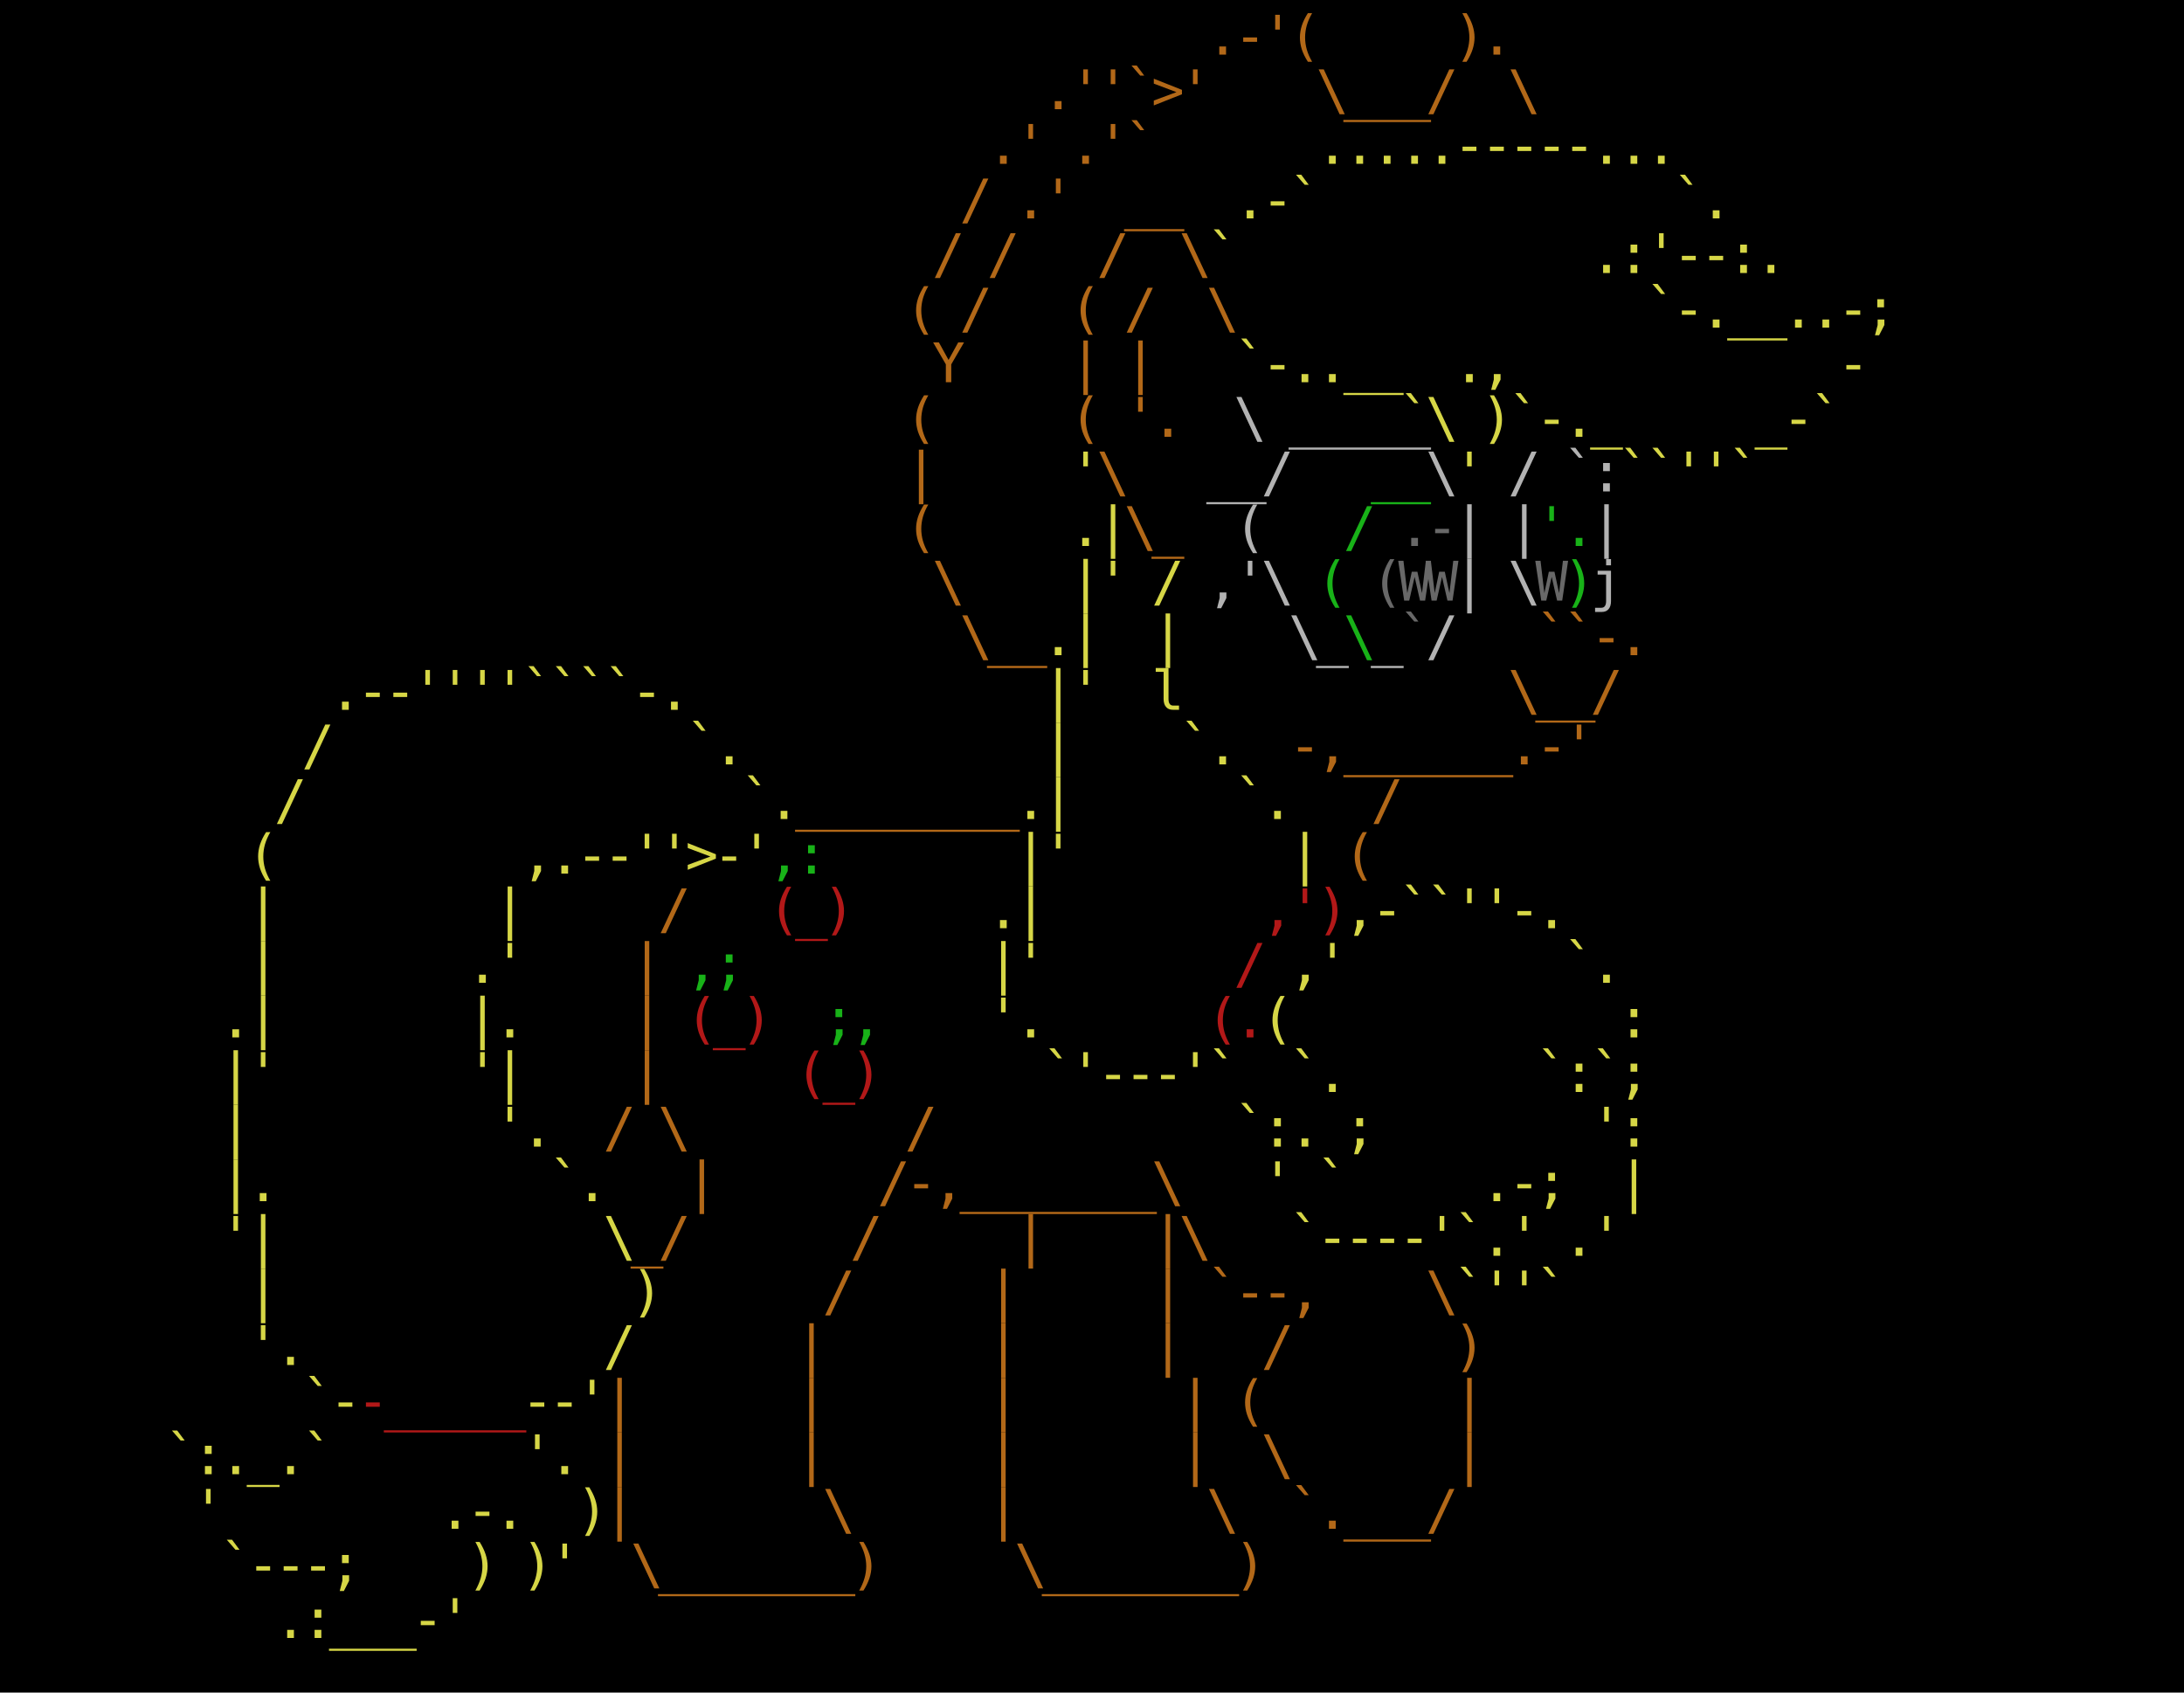
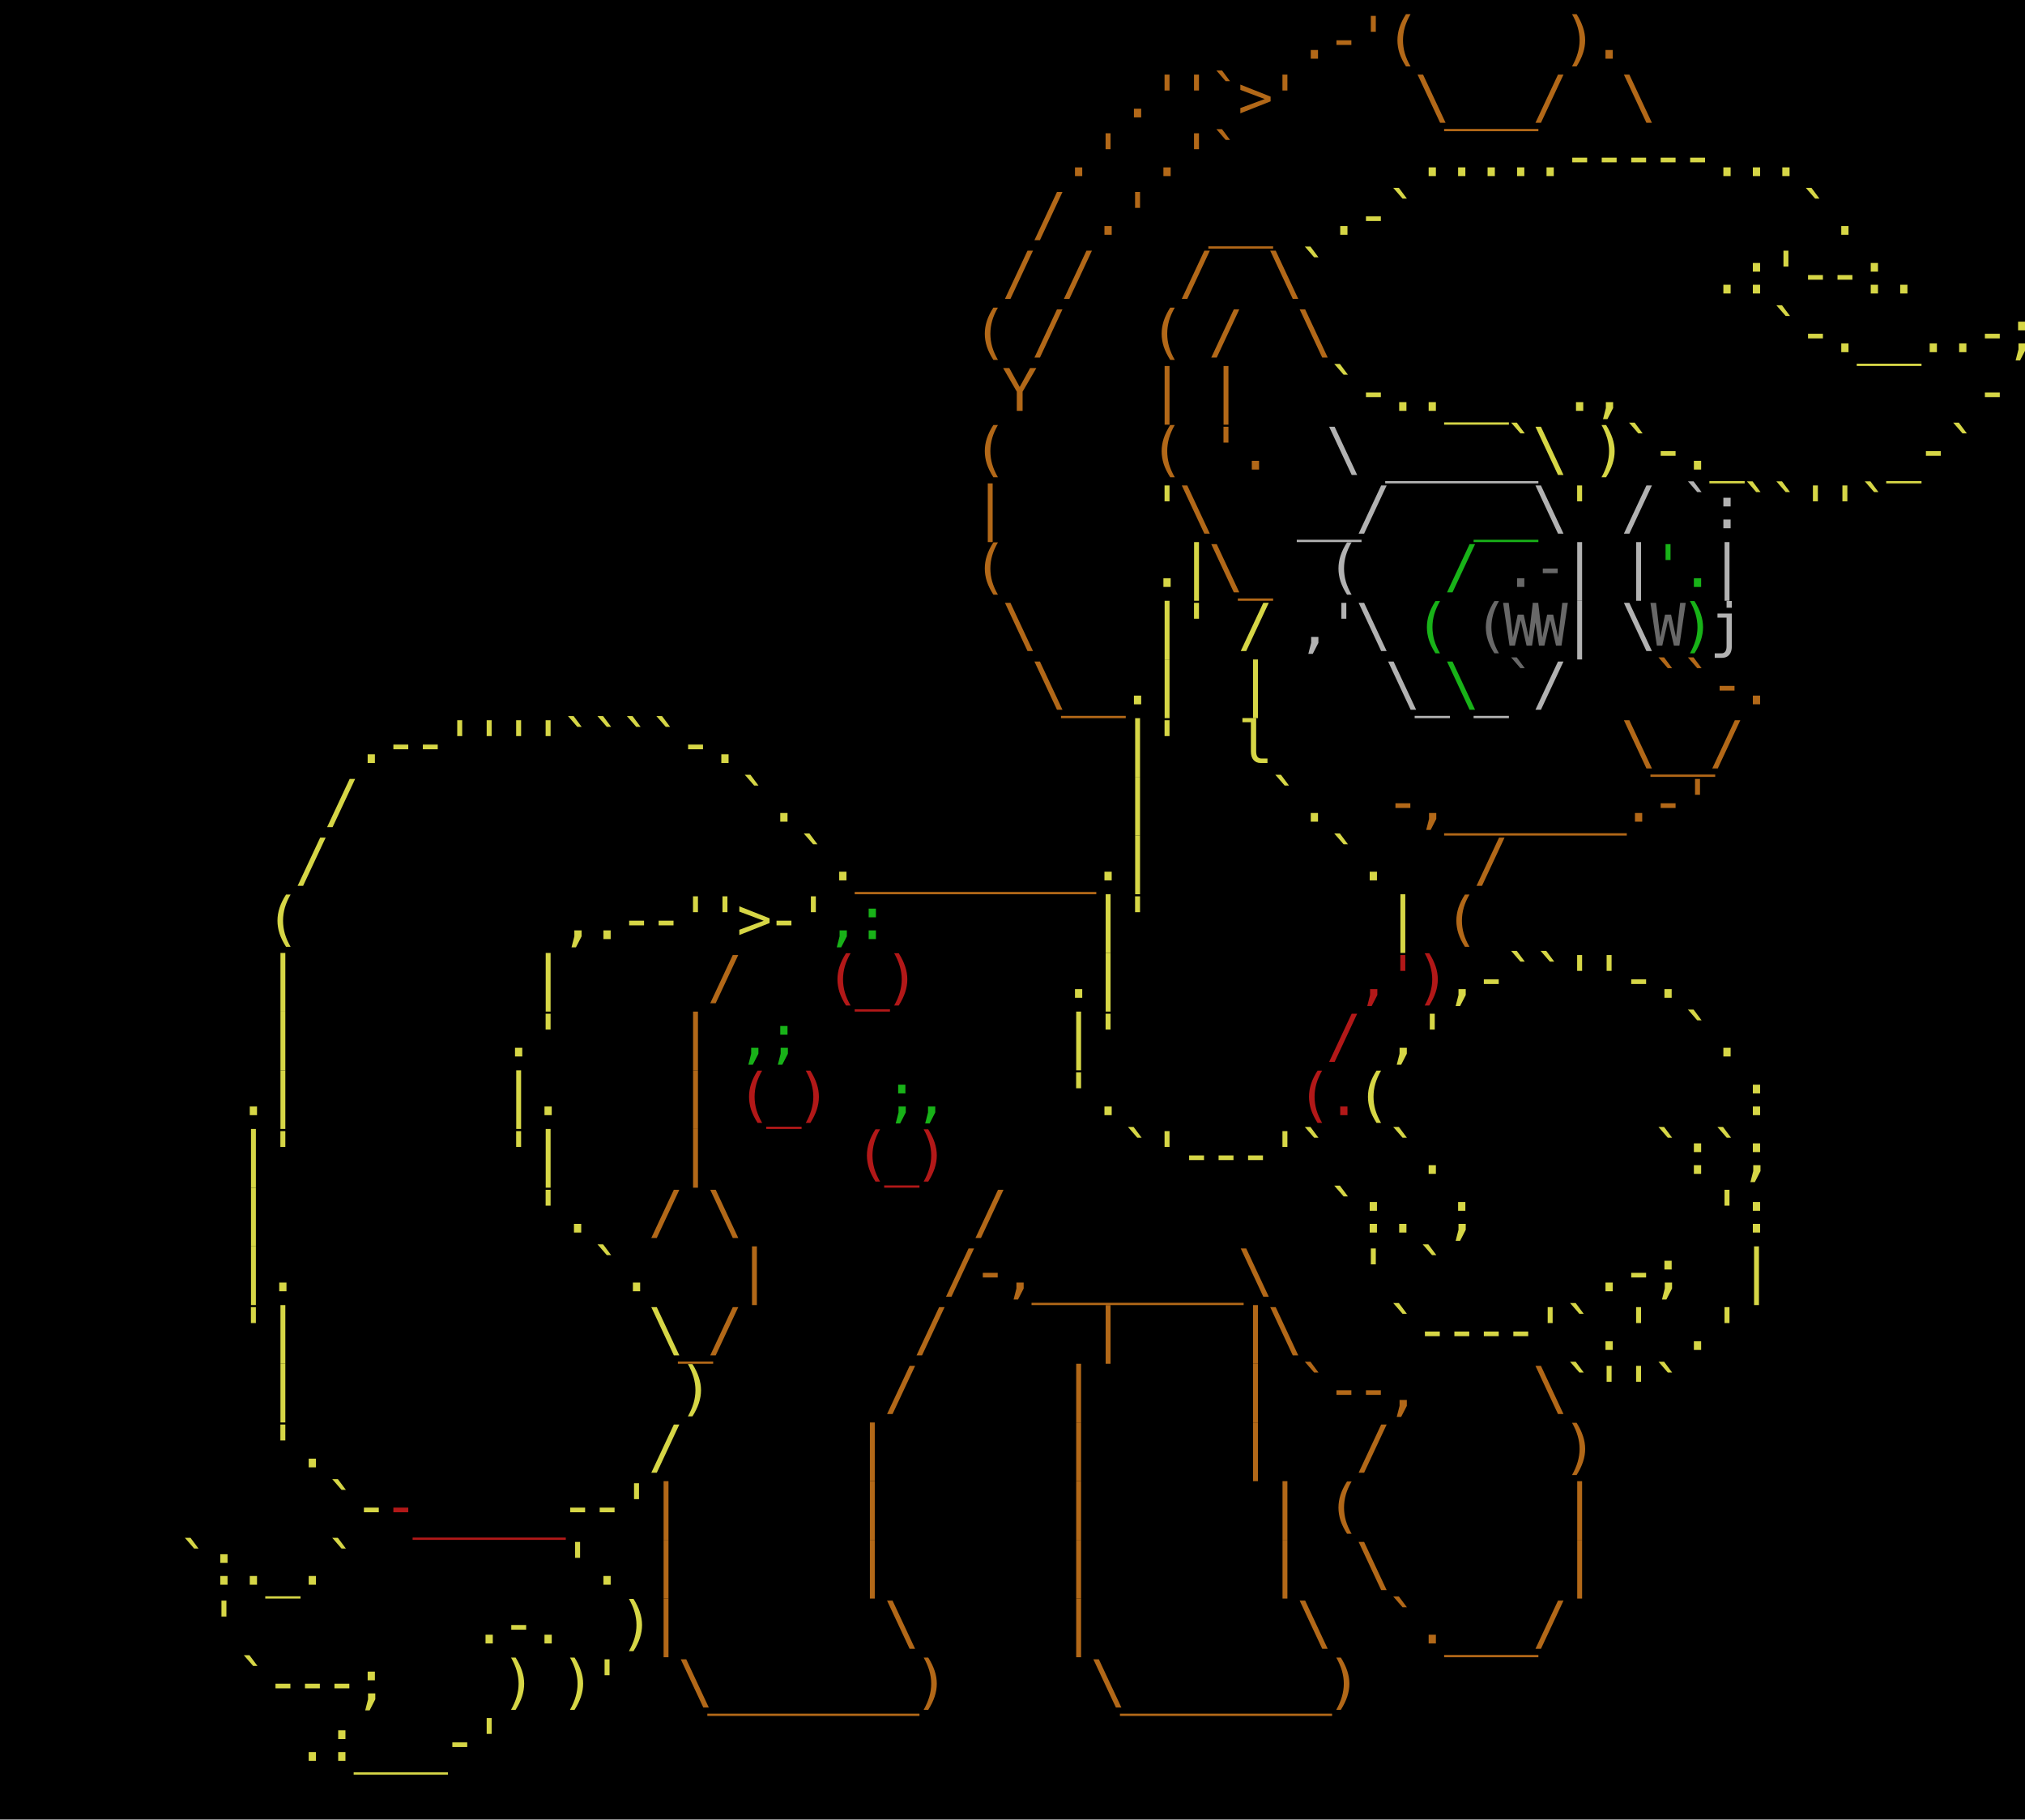
- <svg xmlns="http://www.w3.org/2000/svg" width="480.0" height="372">
-   <rect style="fill:#000000;stroke:none;" width="480.0" height="372" x="0" y="0" />
+ <svg xmlns="http://www.w3.org/2000/svg" width="414.0" height="372">
+   <rect style="fill:#000000;stroke:none;" width="414.0" height="372" x="0" y="0" />
  <text y="0" x="0" style="font-family:monospace;font-size:12px;font-weight:#b2b2b2;fill:white;fill:#686868;letter-spacing:-1.2px" xml:space="preserve">
-     <tspan x="0" y="36">                                                                                </tspan>
-     <tspan x="0" y="48">                                                                                </tspan>
-     <tspan x="0" y="60">                                                                                </tspan>
-     <tspan x="0" y="72">                                                                                </tspan>
-     <tspan x="0" y="84">                                                                                </tspan>
-     <tspan x="0" y="96">                                                                                </tspan>
-     <tspan x="0" y="108">                                                                                </tspan>
-     <tspan x="0" y="120">                                                   .-                           </tspan>
-     <tspan x="0" y="132">                                                  (WW   W                       </tspan>
-     <tspan x="0" y="144">                                                   ` </tspan>
-     <tspan x="0" y="156"> </tspan>
+     <tspan x="0" y="120">                                                   .-</tspan>
+     <tspan x="0" y="132">                                                  (WW   W</tspan>
+     <tspan x="0" y="144">                                                   `</tspan>
  </text>
  <text y="0" x="0" style="font-family:monospace;font-size:12px;font-weight:#b2b2b2;fill:white;fill:#b21818;letter-spacing:-1.2px" xml:space="preserve">
-     <tspan x="0" y="36">                                                </tspan>
-     <tspan x="0" y="48">                                                </tspan>
-     <tspan x="0" y="60">                                                </tspan>
-     <tspan x="0" y="72">                                                </tspan>
-     <tspan x="0" y="84">                                                </tspan>
-     <tspan x="0" y="96">                                                </tspan>
-     <tspan x="0" y="108">                                                </tspan>
-     <tspan x="0" y="120">                                                </tspan>
-     <tspan x="0" y="132">                                                </tspan>
-     <tspan x="0" y="144">                                                </tspan>
-     <tspan x="0" y="156">                                                </tspan>
-     <tspan x="0" y="168">                                                </tspan>
-     <tspan x="0" y="180">                                                </tspan>
-     <tspan x="0" y="192">                                                </tspan>
    <tspan x="0" y="204">                            (_)               ,')</tspan>
-     <tspan x="0" y="216">                                             /  </tspan>
+     <tspan x="0" y="216">                                             /</tspan>
    <tspan x="0" y="228">                         (_)                (.</tspan>
    <tspan x="0" y="240">                             (_)</tspan>
-     <tspan x="0" y="252">                             </tspan>
-     <tspan x="0" y="264">                             </tspan>
-     <tspan x="0" y="276">                             </tspan>
-     <tspan x="0" y="288">                             </tspan>
-     <tspan x="0" y="300">                             </tspan>
-     <tspan x="0" y="312">             -_____          </tspan>
+     <tspan x="0" y="312">             -_____</tspan>
  </text>
  <text y="0" x="0" style="font-family:monospace;font-size:12px;font-weight:#b2b2b2;fill:white;fill:#b2b2b2;letter-spacing:-1.2px" xml:space="preserve">
-     <tspan x="0" y="36">                                                                                </tspan>
-     <tspan x="0" y="48">                                                                                </tspan>
-     <tspan x="0" y="60">                                                                                </tspan>
-     <tspan x="0" y="72">                                                                                </tspan>
-     <tspan x="0" y="84">                                                                                </tspan>
-     <tspan x="0" y="96">                                             \ _____              </tspan>
-     <tspan x="0" y="108">                                            __/     \  / `:      </tspan>
-     <tspan x="0" y="120">                                             (       | |  |                     </tspan>
-     <tspan x="0" y="132">                                            ,'\      | \  j                     </tspan>
-     <tspan x="0" y="144">                                               \_ _ /              </tspan>
+     <tspan x="0" y="96">                                             \ _____</tspan>
+     <tspan x="0" y="108">                                            __/     \  / `:</tspan>
+     <tspan x="0" y="120">                                             (       | |  |</tspan>
+     <tspan x="0" y="132">                                            ,'\      | \  j</tspan>
+     <tspan x="0" y="144">                                               \_ _ /</tspan>
  </text>
  <text y="0" x="0" style="font-family:monospace;font-size:12px;font-weight:#b2b2b2;fill:white;fill:#b26818;letter-spacing:-1.2px" xml:space="preserve">
-     <tspan x="0" y="12">                                            .-'(     ).             </tspan>
-     <tspan x="0" y="24">                                      .''`&gt;'    \___/  \            </tspan>
-     <tspan x="0" y="36">                                    .' .'`                                      </tspan>
-     <tspan x="0" y="48">                                   / .'  __                  </tspan>
-     <tspan x="0" y="60">                                  / /   /  \                 </tspan>
-     <tspan x="0" y="72">                                 ( /   ( /  \                 </tspan>
-     <tspan x="0" y="84">                                  Y    | |                       </tspan>
-     <tspan x="0" y="96">                                 (     ( '.                      </tspan>
-     <tspan x="0" y="108">                                 |      \                        </tspan>
-     <tspan x="0" y="120">                                 (       \_                                     </tspan>
-     <tspan x="0" y="132">                                  \                              </tspan>
-     <tspan x="0" y="144">                                   \__                  ``-.      </tspan>
+     <tspan x="0" y="12">                                            .-'(     ).</tspan>
+     <tspan x="0" y="24">                                      .''`&gt;'    \___/  \</tspan>
+     <tspan x="0" y="36">                                    .' .'`</tspan>
+     <tspan x="0" y="48">                                   / .'  __</tspan>
+     <tspan x="0" y="60">                                  / /   /  \</tspan>
+     <tspan x="0" y="72">                                 ( /   ( /  \</tspan>
+     <tspan x="0" y="84">                                  Y    | |</tspan>
+     <tspan x="0" y="96">                                 (     ( '.</tspan>
+     <tspan x="0" y="108">                                 |      \</tspan>
+     <tspan x="0" y="120">                                 (       \_</tspan>
+     <tspan x="0" y="132">                                  \</tspan>
+     <tspan x="0" y="144">                                   \__                  ``-.</tspan>
    <tspan x="0" y="156">                                                       \__/</tspan>
-     <tspan x="0" y="168">                                               -,______.-' </tspan>
+     <tspan x="0" y="168">                                               -,______.-'</tspan>
    <tspan x="0" y="180">                             ________             /</tspan>
    <tspan x="0" y="192">                                                 (</tspan>
-     <tspan x="0" y="204">                        /                                  </tspan>
-     <tspan x="0" y="216">                       |                                    </tspan>
-     <tspan x="0" y="228">                       |                                   </tspan>
-     <tspan x="0" y="240">                       |                                    </tspan>
-     <tspan x="0" y="252">                      / \        /                         </tspan>
+     <tspan x="0" y="204">                        /</tspan>
+     <tspan x="0" y="216">                       |</tspan>
+     <tspan x="0" y="228">                       |</tspan>
+     <tspan x="0" y="240">                       |</tspan>
+     <tspan x="0" y="252">                      / \        /</tspan>
    <tspan x="0" y="264">                         |      /-,_______\</tspan>
-     <tspan x="0" y="276">                       _/      /     |    |\                 </tspan>
-     <tspan x="0" y="288">                              /     |     | `--,    \        </tspan>
-     <tspan x="0" y="300">                             |      |     |   /      )     </tspan>
-     <tspan x="0" y="312">                      |      |      |      | (       |     </tspan>
-     <tspan x="0" y="324">                      |      |      |      |  \      |     </tspan>
-     <tspan x="0" y="336">                      |       \     |       \  `.___/      </tspan>
-     <tspan x="0" y="348">                       \_______)     \_______)             </tspan>
-     <tspan x="0" y="360">                                                            </tspan>
-     <tspan x="0" y="372"> </tspan>
+     <tspan x="0" y="276">                       _/      /     |    |\</tspan>
+     <tspan x="0" y="288">                              /     |     | `--,    \</tspan>
+     <tspan x="0" y="300">                             |      |     |   /      )</tspan>
+     <tspan x="0" y="312">                      |      |      |      | (       |</tspan>
+     <tspan x="0" y="324">                      |      |      |      |  \      |</tspan>
+     <tspan x="0" y="336">                      |       \     |       \  `.___/</tspan>
+     <tspan x="0" y="348">                       \_______)     \_______)</tspan>
  </text>
  <text y="0" x="0" style="font-family:monospace;font-size:12px;font-weight:#b2b2b2;fill:white;fill:#18b218;letter-spacing:-1.2px" xml:space="preserve">
-     <tspan x="0" y="36">                                                                                </tspan>
-     <tspan x="0" y="48">                                                                  </tspan>
-     <tspan x="0" y="60">                                                                  </tspan>
-     <tspan x="0" y="72">                                                                 </tspan>
-     <tspan x="0" y="84">                                                                 </tspan>
-     <tspan x="0" y="96">                                                                 </tspan>
-     <tspan x="0" y="108">                                                  __                 </tspan>
-     <tspan x="0" y="120">                                                 /      '.                      </tspan>
-     <tspan x="0" y="132">                                                (        )       </tspan>
-     <tspan x="0" y="144">                                                 \                 </tspan>
-     <tspan x="0" y="168">                                                 </tspan>
-     <tspan x="0" y="180">                                                 </tspan>
-     <tspan x="0" y="192">                            ,:                   </tspan>
-     <tspan x="0" y="204">                                   </tspan>
+     <tspan x="0" y="108">                                                  __</tspan>
+     <tspan x="0" y="120">                                                 /      '.</tspan>
+     <tspan x="0" y="132">                                                (        )</tspan>
+     <tspan x="0" y="144">                                                 \</tspan>
+     <tspan x="0" y="192">                            ,:</tspan>
    <tspan x="0" y="216">                         ,;</tspan>
    <tspan x="0" y="228">                              ;,</tspan>
  </text>
  <text y="0" x="0" style="font-family:monospace;font-size:12px;font-weight:#b2b2b2;fill:white;fill:#d6d646;letter-spacing:-1.2px" xml:space="preserve">
-     <tspan x="0" y="12">                                                                    </tspan>
-     <tspan x="0" y="24">                                                                    </tspan>
-     <tspan x="0" y="36">                                                .....-----...           </tspan>
-     <tspan x="0" y="48">                                             .-`             `.         </tspan>
-     <tspan x="0" y="60">                                            `             .:'--:.       </tspan>
+     <tspan x="0" y="36">                                                .....-----...</tspan>
+     <tspan x="0" y="48">                                             .-`             `.</tspan>
+     <tspan x="0" y="60">                                            `             .:'--:.</tspan>
    <tspan x="0" y="72">                                                            `-.__..-;</tspan>
-     <tspan x="0" y="84">                                             `-..__  .,            -  </tspan>
-     <tspan x="0" y="96">                                                   `\ )`-._     _-`  </tspan>
-     <tspan x="0" y="108">                                       '             '     ``''`     </tspan>
-     <tspan x="0" y="120">                                       .|                               </tspan>
-     <tspan x="0" y="132">                                       |' /                             </tspan>
-     <tspan x="0" y="144">                                      .|  |                            </tspan>
-     <tspan x="0" y="156">            .--''''````-.             |'  l                             </tspan>
-     <tspan x="0" y="168">           /             `.           |    `.                           </tspan>
-     <tspan x="0" y="180">          /                `.        .|      `.                         </tspan>
-     <tspan x="0" y="192">         (         ,.--''&gt;-'         |'        |                        </tspan>
-     <tspan x="0" y="204">         |        |                 .|           ,-``''-.              </tspan>
-     <tspan x="0" y="216">         |       .'                 |'         ,'        `.           </tspan>
-     <tspan x="0" y="228">        .|       |.                 '.        (            :          </tspan>
-     <tspan x="0" y="240">        |'       '|                   `'---'`  `.       `:`;          </tspan>
-     <tspan x="0" y="252">        |         '.                         `:. ;        ':           </tspan>
-     <tspan x="0" y="264">        |.          `.                        ' `     .-;  |           </tspan>
+     <tspan x="0" y="84">                                             `-..__  .,            -</tspan>
+     <tspan x="0" y="96">                                                   `\ )`-._     _-`</tspan>
+     <tspan x="0" y="108">                                       '             '     ``''`</tspan>
+     <tspan x="0" y="120">                                       .|</tspan>
+     <tspan x="0" y="132">                                       |' /</tspan>
+     <tspan x="0" y="144">                                      .|  |</tspan>
+     <tspan x="0" y="156">            .--''''````-.             |'  l</tspan>
+     <tspan x="0" y="168">           /             `.           |    `.</tspan>
+     <tspan x="0" y="180">          /                `.        .|      `.</tspan>
+     <tspan x="0" y="192">         (         ,.--''&gt;-'         |'        |</tspan>
+     <tspan x="0" y="204">         |        |                 .|           ,-``''-.</tspan>
+     <tspan x="0" y="216">         |       .'                 |'         ,'        `.</tspan>
+     <tspan x="0" y="228">        .|       |.                 '.        (            :</tspan>
+     <tspan x="0" y="240">        |'       '|                   `'---'`  `.       `:`;</tspan>
+     <tspan x="0" y="252">        |         '.                         `:. ;        ':</tspan>
+     <tspan x="0" y="264">        |.          `.                        ' `     .-;  |</tspan>
    <tspan x="0" y="276">        '|            \                        `----'`.' .'</tspan>
    <tspan x="0" y="288">         |             )                             `''`</tspan>
    <tspan x="0" y="300">         '.           /</tspan>
-     <tspan x="0" y="312">           `-      --' </tspan>
+     <tspan x="0" y="312">           `-      --'</tspan>
    <tspan x="0" y="324">      `:._.`       '.</tspan>
-     <tspan x="0" y="336">       '        .-.  ) </tspan>
-     <tspan x="0" y="348">        `---;    ) )'    </tspan>
-     <tspan x="0" y="360">          .:___-'       </tspan>
-     <tspan x="0" y="372">                       </tspan>
+     <tspan x="0" y="336">       '        .-.  )</tspan>
+     <tspan x="0" y="348">        `---;    ) )'</tspan>
+     <tspan x="0" y="360">          .:___-'</tspan>
  </text>
</svg>
